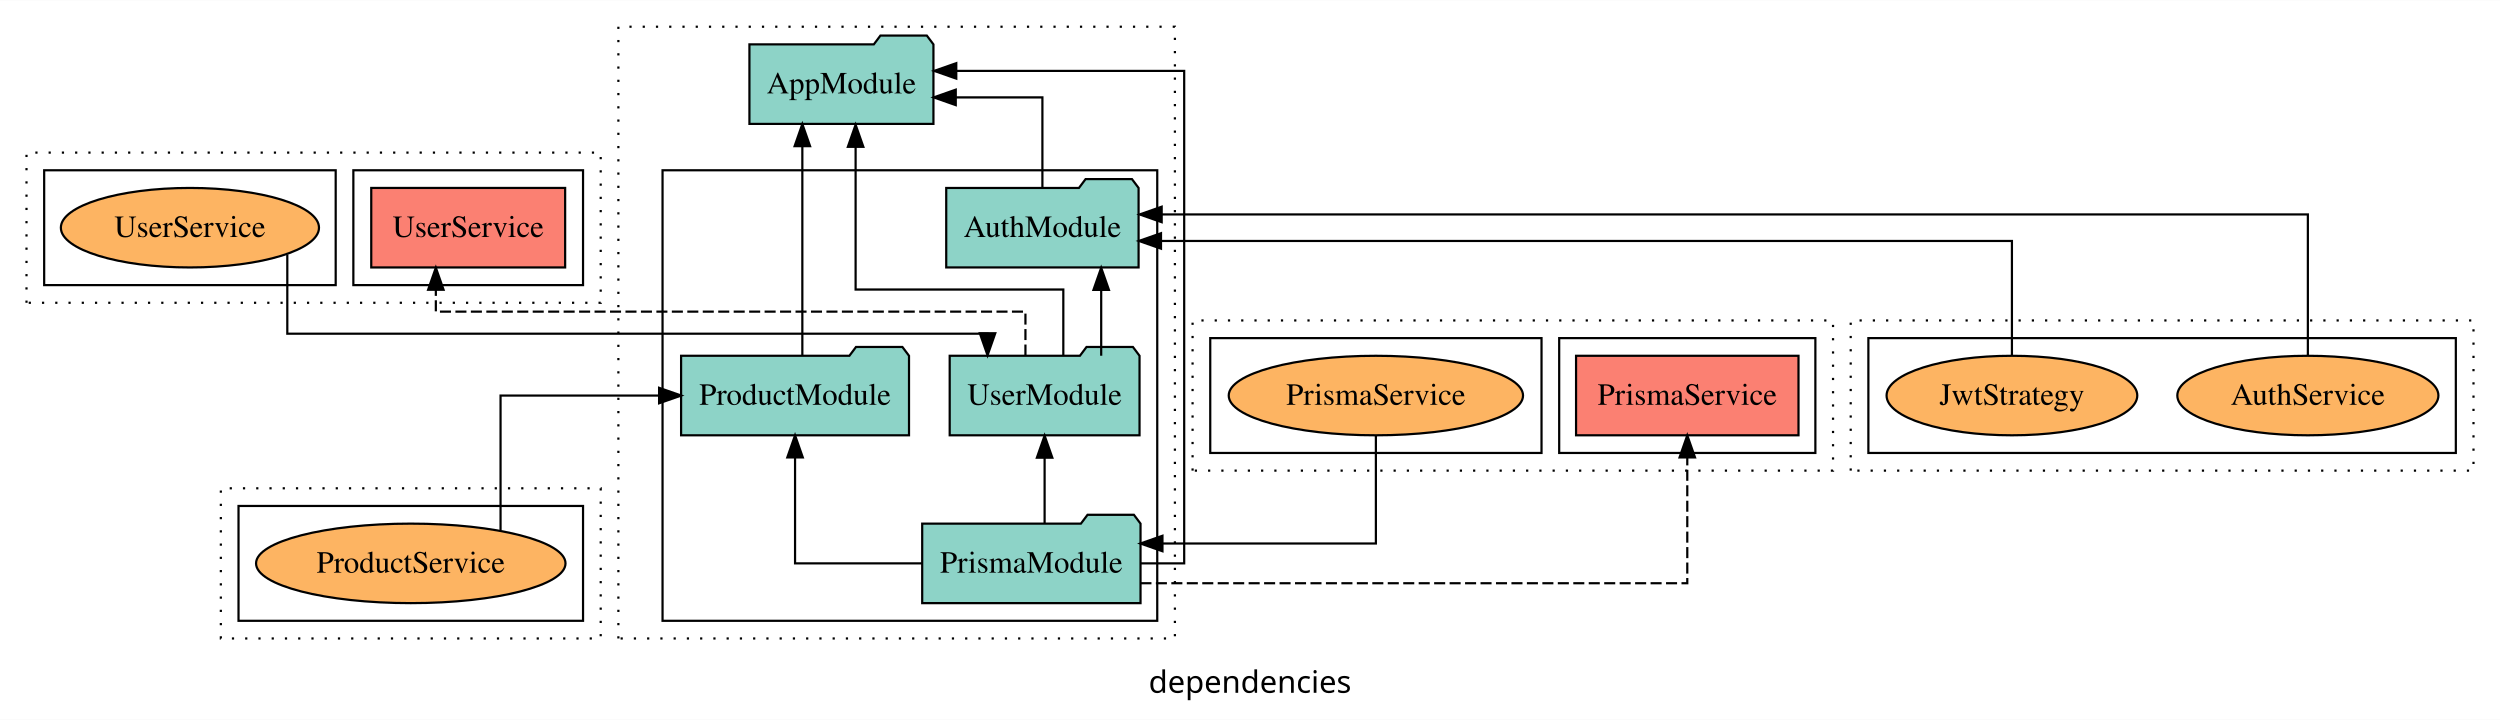
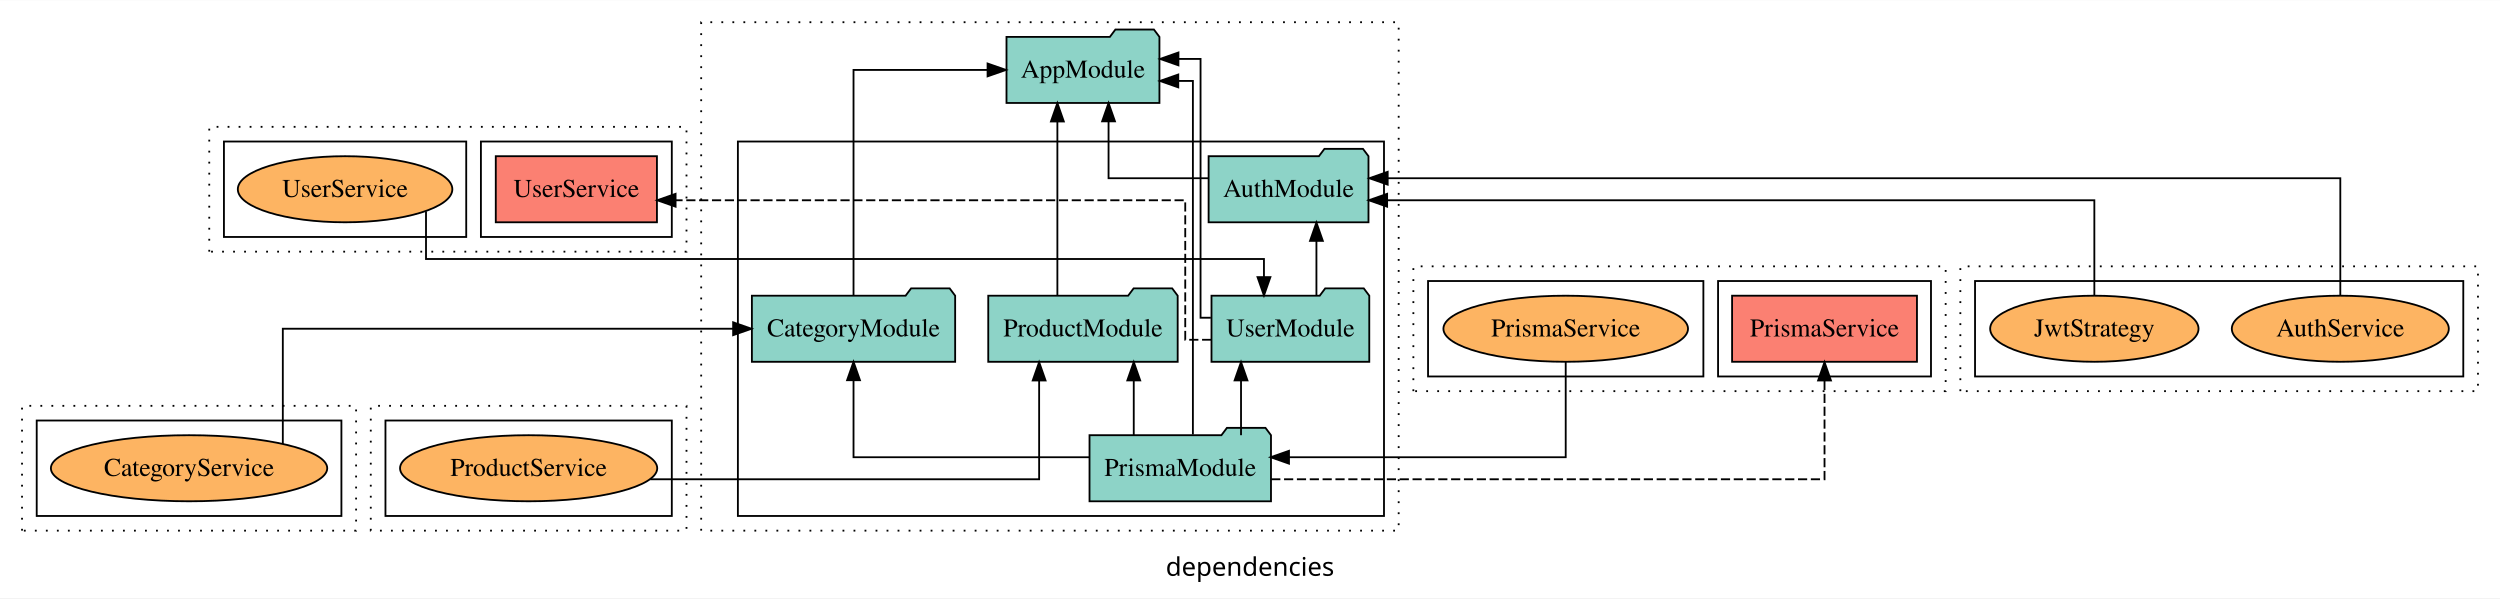
- <svg xmlns="http://www.w3.org/2000/svg" width="1132pt" height="326pt" viewBox="0.00 0.00 1132.00 325.80">
+ <svg xmlns="http://www.w3.org/2000/svg" width="1362pt" height="326pt" viewBox="0.00 0.00 1362.00 325.80">
  <g id="graph0" class="graph" transform="scale(1 1) rotate(0) translate(4 321.8)">
-     <polygon fill="white" stroke="transparent" points="-4,4 -4,-321.8 1128,-321.8 1128,4 -4,4" />
-     <text text-anchor="middle" x="562" y="-8.2" font-family="sans-serif" font-size="14.00">dependencies</text>
+     <polygon fill="white" stroke="transparent" points="-4,4 -4,-321.8 1358,-321.8 1358,4 -4,4" />
+     <text text-anchor="middle" x="677" y="-8.2" font-family="sans-serif" font-size="14.00">dependencies</text>
    <g id="clust1" class="cluster">
-       <polygon fill="none" stroke="black" stroke-dasharray="1,5" points="276,-32.8 276,-309.8 528,-309.8 528,-32.8 276,-32.8" />
+       <polygon fill="none" stroke="black" stroke-dasharray="1,5" points="378,-32.8 378,-309.8 758,-309.8 758,-32.8 378,-32.8" />
    </g>
    <g id="clust3" class="cluster">
-       <polygon fill="none" stroke="black" points="296,-40.8 296,-244.8 520,-244.8 520,-40.8 296,-40.8" />
+       <polygon fill="none" stroke="black" points="398,-40.8 398,-244.8 750,-244.8 750,-40.8 398,-40.8" />
    </g>
    <g id="clust7" class="cluster">
-       <polygon fill="none" stroke="black" stroke-dasharray="1,5" points="834,-108.8 834,-176.8 1116,-176.8 1116,-108.8 834,-108.8" />
+       <polygon fill="none" stroke="black" stroke-dasharray="1,5" points="1064,-108.8 1064,-176.8 1346,-176.8 1346,-108.8 1064,-108.8" />
    </g>
    <g id="clust12" class="cluster">
-       <polygon fill="none" stroke="black" points="842,-116.8 842,-168.8 1108,-168.8 1108,-116.8 842,-116.8" />
+       <polygon fill="none" stroke="black" points="1072,-116.8 1072,-168.8 1338,-168.8 1338,-116.8 1072,-116.8" />
    </g>
    <g id="clust13" class="cluster">
-       <polygon fill="none" stroke="black" stroke-dasharray="1,5" points="536,-108.8 536,-176.8 826,-176.8 826,-108.8 536,-108.8" />
-     </g>
-     <g id="clust16" class="cluster">
-       <polygon fill="none" stroke="black" points="702,-116.8 702,-168.8 818,-168.8 818,-116.8 702,-116.8" />
+       <polygon fill="none" stroke="black" stroke-dasharray="1,5" points="8,-32.8 8,-100.8 190,-100.8 190,-32.8 8,-32.8" />
    </g>
    <g id="clust18" class="cluster">
-       <polygon fill="none" stroke="black" points="544,-116.8 544,-168.8 694,-168.8 694,-116.8 544,-116.8" />
+       <polygon fill="none" stroke="black" points="16,-40.8 16,-92.8 182,-92.8 182,-40.8 16,-40.8" />
    </g>
    <g id="clust19" class="cluster">
-       <polygon fill="none" stroke="black" stroke-dasharray="1,5" points="96,-32.8 96,-100.8 268,-100.8 268,-32.8 96,-32.8" />
+       <polygon fill="none" stroke="black" stroke-dasharray="1,5" points="766,-108.8 766,-176.8 1056,-176.8 1056,-108.8 766,-108.8" />
+     </g>
+     <g id="clust22" class="cluster">
+       <polygon fill="none" stroke="black" points="932,-116.8 932,-168.8 1048,-168.8 1048,-116.8 932,-116.8" />
    </g>
    <g id="clust24" class="cluster">
-       <polygon fill="none" stroke="black" points="104,-40.8 104,-92.8 260,-92.8 260,-40.8 104,-40.8" />
+       <polygon fill="none" stroke="black" points="774,-116.8 774,-168.8 924,-168.8 924,-116.8 774,-116.8" />
    </g>
    <g id="clust25" class="cluster">
-       <polygon fill="none" stroke="black" stroke-dasharray="1,5" points="8,-184.8 8,-252.8 268,-252.8 268,-184.8 8,-184.8" />
-     </g>
-     <g id="clust28" class="cluster">
-       <polygon fill="none" stroke="black" points="156,-192.8 156,-244.8 260,-244.8 260,-192.8 156,-192.8" />
+       <polygon fill="none" stroke="black" stroke-dasharray="1,5" points="198,-32.8 198,-100.8 370,-100.8 370,-32.8 198,-32.8" />
    </g>
    <g id="clust30" class="cluster">
-       <polygon fill="none" stroke="black" points="16,-192.8 16,-244.8 148,-244.8 148,-192.8 16,-192.8" />
+       <polygon fill="none" stroke="black" points="206,-40.8 206,-92.8 362,-92.8 362,-40.8 206,-40.8" />
+     </g>
+     <g id="clust31" class="cluster">
+       <polygon fill="none" stroke="black" stroke-dasharray="1,5" points="110,-184.8 110,-252.8 370,-252.8 370,-184.8 110,-184.8" />
+     </g>
+     <g id="clust34" class="cluster">
+       <polygon fill="none" stroke="black" points="258,-192.8 258,-244.8 362,-244.8 362,-192.8 258,-192.8" />
+     </g>
+     <g id="clust36" class="cluster">
+       <polygon fill="none" stroke="black" points="118,-192.8 118,-244.8 250,-244.8 250,-192.8 118,-192.8" />
    </g>
    <g id="node1" class="node">
-       <polygon fill="#8dd3c7" stroke="black" points="511.55,-236.8 508.55,-240.8 487.55,-240.8 484.55,-236.8 424.45,-236.8 424.45,-200.8 511.55,-200.8 511.55,-236.8" />
-       <text text-anchor="middle" x="468" y="-214.6" font-family="Times,serif" font-size="14.00">AuthModule</text>
+       <polygon fill="#8dd3c7" stroke="black" points="741.55,-236.8 738.55,-240.8 717.55,-240.8 714.55,-236.8 654.45,-236.8 654.45,-200.8 741.55,-200.8 741.55,-236.8" />
+       <text text-anchor="middle" x="698" y="-214.6" font-family="Times,serif" font-size="14.00">AuthModule</text>
+     </g>
+     <g id="node6" class="node">
+       <polygon fill="#8dd3c7" stroke="black" points="627.66,-301.8 624.66,-305.8 603.66,-305.8 600.66,-301.8 544.34,-301.8 544.34,-265.8 627.66,-265.8 627.66,-301.8" />
+       <text text-anchor="middle" x="586" y="-279.6" font-family="Times,serif" font-size="14.00">AppModule</text>
+     </g>
+     <g id="edge1" class="edge">
+       <path fill="none" stroke="black" d="M654.42,-224.8C628.23,-224.8 599.94,-224.8 599.94,-224.8 599.94,-224.8 599.94,-255.78 599.94,-255.78" />
+       <polygon fill="black" stroke="black" points="596.44,-255.78 599.94,-265.78 603.44,-255.78 596.44,-255.78" />
+     </g>
+     <g id="node2" class="node">
+       <polygon fill="#8dd3c7" stroke="black" points="516.37,-160.8 513.37,-164.8 492.37,-164.8 489.37,-160.8 405.63,-160.8 405.63,-124.8 516.37,-124.8 516.37,-160.8" />
+       <text text-anchor="middle" x="461" y="-138.6" font-family="Times,serif" font-size="14.00">CategoryModule</text>
+     </g>
+     <g id="edge2" class="edge">
+       <path fill="none" stroke="black" d="M461,-160.94C461,-199.03 461,-283.8 461,-283.8 461,-283.8 534.03,-283.8 534.03,-283.8" />
+       <polygon fill="black" stroke="black" points="534.03,-287.3 544.03,-283.8 534.03,-280.3 534.03,-287.3" />
+     </g>
+     <g id="node3" class="node">
+       <polygon fill="#8dd3c7" stroke="black" points="688.43,-84.8 685.43,-88.8 664.43,-88.8 661.43,-84.8 589.57,-84.8 589.57,-48.8 688.43,-48.8 688.43,-84.8" />
+       <text text-anchor="middle" x="639" y="-62.6" font-family="Times,serif" font-size="14.00">PrismaModule</text>
+     </g>
+     <g id="edge9" class="edge">
+       <path fill="none" stroke="black" d="M589.42,-72.8C536.75,-72.8 461,-72.8 461,-72.8 461,-72.8 461,-114.77 461,-114.77" />
+       <polygon fill="black" stroke="black" points="457.5,-114.77 461,-124.77 464.5,-114.77 457.5,-114.77" />
+     </g>
+     <g id="node4" class="node">
+       <polygon fill="#8dd3c7" stroke="black" points="637.6,-160.8 634.6,-164.8 613.6,-164.8 610.6,-160.8 534.4,-160.8 534.4,-124.8 637.6,-124.8 637.6,-160.8" />
+       <text text-anchor="middle" x="586" y="-138.6" font-family="Times,serif" font-size="14.00">ProductModule</text>
+     </g>
+     <g id="edge13" class="edge">
+       <path fill="none" stroke="black" d="M613.67,-84.81C613.67,-84.81 613.67,-114.65 613.67,-114.65" />
+       <polygon fill="black" stroke="black" points="610.17,-114.65 613.67,-124.65 617.17,-114.65 610.17,-114.65" />
    </g>
    <g id="node5" class="node">
-       <polygon fill="#8dd3c7" stroke="black" points="418.66,-301.8 415.66,-305.8 394.66,-305.8 391.66,-301.8 335.34,-301.8 335.34,-265.8 418.66,-265.8 418.66,-301.8" />
-       <text text-anchor="middle" x="377" y="-279.6" font-family="Times,serif" font-size="14.00">AppModule</text>
+       <polygon fill="#8dd3c7" stroke="black" points="741.98,-160.8 738.98,-164.8 717.98,-164.8 714.98,-160.8 656.02,-160.8 656.02,-124.8 741.98,-124.8 741.98,-160.8" />
+       <text text-anchor="middle" x="699" y="-138.6" font-family="Times,serif" font-size="14.00">UserModule</text>
    </g>
-     <g id="edge1" class="edge">
-       <path fill="none" stroke="black" d="M468,-236.82C468,-254.17 468,-277.8 468,-277.8 468,-277.8 428.77,-277.8 428.77,-277.8" />
-       <polygon fill="black" stroke="black" points="428.77,-274.3 418.77,-277.8 428.77,-281.3 428.77,-274.3" />
+     <g id="edge15" class="edge">
+       <path fill="none" stroke="black" d="M672.11,-84.81C672.11,-84.81 672.11,-114.65 672.11,-114.65" />
+       <polygon fill="black" stroke="black" points="668.61,-114.65 672.11,-124.65 675.61,-114.65 668.61,-114.65" />
    </g>
-     <g id="node2" class="node">
-       <polygon fill="#8dd3c7" stroke="black" points="512.43,-84.8 509.43,-88.8 488.43,-88.8 485.43,-84.8 413.57,-84.8 413.57,-48.8 512.43,-48.8 512.43,-84.8" />
-       <text text-anchor="middle" x="463" y="-62.6" font-family="Times,serif" font-size="14.00">PrismaModule</text>
+     <g id="edge3" class="edge">
+       <path fill="none" stroke="black" d="M645.89,-85.16C645.89,-136.49 645.89,-277.8 645.89,-277.8 645.89,-277.8 637.92,-277.8 637.92,-277.8" />
+       <polygon fill="black" stroke="black" points="637.92,-274.3 627.92,-277.8 637.92,-281.3 637.92,-274.3" />
    </g>
-     <g id="node3" class="node">
-       <polygon fill="#8dd3c7" stroke="black" points="407.6,-160.8 404.6,-164.8 383.6,-164.8 380.6,-160.8 304.4,-160.8 304.4,-124.8 407.6,-124.8 407.6,-160.8" />
-       <text text-anchor="middle" x="356" y="-138.6" font-family="Times,serif" font-size="14.00">ProductModule</text>
+     <g id="node10" class="node">
+       <polygon fill="#fb8072" stroke="black" points="1040.36,-160.8 939.64,-160.8 939.64,-124.8 1040.36,-124.8 1040.36,-160.8" />
+       <text text-anchor="middle" x="990" y="-138.6" font-family="Times,serif" font-size="14.00">PrismaService </text>
+     </g>
+     <g id="edge11" class="edge">
+       <path fill="none" stroke="black" stroke-dasharray="5,2" d="M688.55,-60.8C785.3,-60.8 990,-60.8 990,-60.8 990,-60.8 990,-114.6 990,-114.6" />
+       <polygon fill="black" stroke="black" points="986.5,-114.6 990,-124.6 993.5,-114.6 986.5,-114.6" />
+     </g>
+     <g id="edge4" class="edge">
+       <path fill="none" stroke="black" d="M572.06,-160.94C572.06,-160.94 572.06,-255.73 572.06,-255.73" />
+       <polygon fill="black" stroke="black" points="568.56,-255.72 572.06,-265.73 575.56,-255.73 568.56,-255.72" />
+     </g>
+     <g id="edge6" class="edge">
+       <path fill="none" stroke="black" d="M713.19,-160.81C713.19,-160.81 713.19,-190.65 713.19,-190.65" />
+       <polygon fill="black" stroke="black" points="709.69,-190.65 713.19,-200.65 716.69,-190.65 709.69,-190.65" />
+     </g>
+     <g id="edge5" class="edge">
+       <path fill="none" stroke="black" d="M655.67,-148.8C652.23,-148.8 650.06,-148.8 650.06,-148.8 650.06,-148.8 650.06,-289.8 650.06,-289.8 650.06,-289.8 638.01,-289.8 638.01,-289.8" />
+       <polygon fill="black" stroke="black" points="638.01,-286.3 628.01,-289.8 638.01,-293.3 638.01,-286.3" />
+     </g>
+     <g id="node13" class="node">
+       <polygon fill="#fb8072" stroke="black" points="353.9,-236.8 266.1,-236.8 266.1,-200.8 353.9,-200.8 353.9,-236.8" />
+       <text text-anchor="middle" x="310" y="-214.6" font-family="Times,serif" font-size="14.00">UserService </text>
+     </g>
+     <g id="edge16" class="edge">
+       <path fill="none" stroke="black" stroke-dasharray="5,2" d="M655.88,-136.8C647.74,-136.8 641.72,-136.8 641.72,-136.8 641.72,-136.8 641.72,-212.8 641.72,-212.8 641.72,-212.8 364.05,-212.8 364.05,-212.8" />
+       <polygon fill="black" stroke="black" points="364.05,-209.3 354.05,-212.8 364.05,-216.3 364.05,-209.3" />
+     </g>
+     <g id="node7" class="node">
+       <ellipse fill="#fdb462" stroke="black" cx="1271" cy="-142.8" rx="59.11" ry="18" />
+       <text text-anchor="middle" x="1271" y="-138.6" font-family="Times,serif" font-size="14.00">AuthService</text>
+     </g>
+     <g id="edge7" class="edge">
+       <path fill="none" stroke="black" d="M1271,-161C1271,-185.16 1271,-224.8 1271,-224.8 1271,-224.8 752.01,-224.8 752.01,-224.8" />
+       <polygon fill="black" stroke="black" points="752.01,-221.3 742.01,-224.8 752.01,-228.3 752.01,-221.3" />
+     </g>
+     <g id="node8" class="node">
+       <ellipse fill="#fdb462" stroke="black" cx="1137" cy="-142.8" rx="56.76" ry="18" />
+       <text text-anchor="middle" x="1137" y="-138.6" font-family="Times,serif" font-size="14.00">JwtStrategy</text>
+     </g>
+     <g id="edge8" class="edge">
+       <path fill="none" stroke="black" d="M1137,-160.83C1137,-181.57 1137,-212.8 1137,-212.8 1137,-212.8 751.7,-212.8 751.7,-212.8" />
+       <polygon fill="black" stroke="black" points="751.7,-209.3 741.7,-212.8 751.7,-216.3 751.7,-209.3" />
+     </g>
+     <g id="node9" class="node">
+       <ellipse fill="#fdb462" stroke="black" cx="99" cy="-66.8" rx="75.28" ry="18" />
+       <text text-anchor="middle" x="99" y="-62.6" font-family="Times,serif" font-size="14.00">CategoryService</text>
    </g>
    <g id="edge10" class="edge">
-       <path fill="none" stroke="black" d="M413.57,-66.8C385.54,-66.8 356,-66.8 356,-66.8 356,-66.8 356,-114.79 356,-114.79" />
-       <polygon fill="black" stroke="black" points="352.5,-114.79 356,-124.79 359.5,-114.79 352.5,-114.79" />
+       <path fill="none" stroke="black" d="M150.08,-80.04C150.08,-101.81 150.08,-142.8 150.08,-142.8 150.08,-142.8 395.41,-142.8 395.41,-142.8" />
+       <polygon fill="black" stroke="black" points="395.41,-146.3 405.41,-142.8 395.41,-139.3 395.41,-146.3" />
    </g>
-     <g id="node4" class="node">
-       <polygon fill="#8dd3c7" stroke="black" points="511.98,-160.8 508.98,-164.8 487.98,-164.8 484.98,-160.8 426.02,-160.8 426.02,-124.8 511.98,-124.8 511.98,-160.8" />
-       <text text-anchor="middle" x="469" y="-138.6" font-family="Times,serif" font-size="14.00">UserModule</text>
+     <g id="node11" class="node">
+       <ellipse fill="#fdb462" stroke="black" cx="849" cy="-142.8" rx="66.63" ry="18" />
+       <text text-anchor="middle" x="849" y="-138.6" font-family="Times,serif" font-size="14.00">PrismaService</text>
    </g>
    <g id="edge12" class="edge">
-       <path fill="none" stroke="black" d="M469,-84.81C469,-84.81 469,-114.65 469,-114.65" />
-       <polygon fill="black" stroke="black" points="465.5,-114.65 469,-124.65 472.5,-114.65 465.5,-114.65" />
-     </g>
-     <g id="edge2" class="edge">
-       <path fill="none" stroke="black" d="M512.56,-66.8C523.65,-66.8 532.2,-66.8 532.2,-66.8 532.2,-66.8 532.2,-289.8 532.2,-289.8 532.2,-289.8 429,-289.8 429,-289.8" />
-       <polygon fill="black" stroke="black" points="429,-286.3 419,-289.8 429,-293.3 429,-286.3" />
-     </g>
-     <g id="node8" class="node">
-       <polygon fill="#fb8072" stroke="black" points="810.36,-160.8 709.64,-160.8 709.64,-124.8 810.36,-124.8 810.36,-160.8" />
-       <text text-anchor="middle" x="760" y="-138.6" font-family="Times,serif" font-size="14.00">PrismaService </text>
-     </g>
-     <g id="edge8" class="edge">
-       <path fill="none" stroke="black" stroke-dasharray="5,2" d="M512.38,-57.8C596.83,-57.8 760,-57.8 760,-57.8 760,-57.8 760,-114.77 760,-114.77" />
-       <polygon fill="black" stroke="black" points="756.5,-114.77 760,-124.77 763.5,-114.77 756.5,-114.77" />
-     </g>
-     <g id="edge3" class="edge">
-       <path fill="none" stroke="black" d="M359.3,-160.94C359.3,-160.94 359.3,-255.73 359.3,-255.73" />
-       <polygon fill="black" stroke="black" points="355.8,-255.72 359.3,-265.73 362.8,-255.73 355.8,-255.72" />
-     </g>
-     <g id="edge5" class="edge">
-       <path fill="none" stroke="black" d="M494.62,-160.81C494.62,-160.81 494.62,-190.65 494.62,-190.65" />
-       <polygon fill="black" stroke="black" points="491.12,-190.65 494.62,-200.65 498.12,-190.65 491.12,-190.65" />
-     </g>
-     <g id="edge4" class="edge">
-       <path fill="none" stroke="black" d="M477.47,-160.95C477.47,-174.54 477.47,-190.8 477.47,-190.8 477.47,-190.8 383.42,-190.8 383.42,-190.8 383.42,-190.8 383.42,-255.43 383.42,-255.43" />
-       <polygon fill="black" stroke="black" points="379.92,-255.43 383.42,-265.43 386.92,-255.43 379.92,-255.43" />
-     </g>
-     <g id="node11" class="node">
-       <polygon fill="#fb8072" stroke="black" points="251.9,-236.8 164.1,-236.8 164.1,-200.8 251.9,-200.8 251.9,-236.8" />
-       <text text-anchor="middle" x="208" y="-214.6" font-family="Times,serif" font-size="14.00">UserService </text>
-     </g>
-     <g id="edge13" class="edge">
-       <path fill="none" stroke="black" stroke-dasharray="5,2" d="M460.32,-160.91C460.32,-170.7 460.32,-180.8 460.32,-180.8 460.32,-180.8 193.35,-180.8 193.35,-180.8 193.35,-180.8 193.35,-190.69 193.35,-190.69" />
-       <polygon fill="black" stroke="black" points="189.85,-190.69 193.35,-200.69 196.85,-190.69 189.85,-190.69" />
-     </g>
-     <g id="node6" class="node">
-       <ellipse fill="#fdb462" stroke="black" cx="1041" cy="-142.8" rx="59.11" ry="18" />
-       <text text-anchor="middle" x="1041" y="-138.6" font-family="Times,serif" font-size="14.00">AuthService</text>
-     </g>
-     <g id="edge6" class="edge">
-       <path fill="none" stroke="black" d="M1041,-161C1041,-185.16 1041,-224.8 1041,-224.8 1041,-224.8 522.01,-224.8 522.01,-224.8" />
-       <polygon fill="black" stroke="black" points="522.01,-221.3 512.01,-224.8 522.01,-228.3 522.01,-221.3" />
-     </g>
-     <g id="node7" class="node">
-       <ellipse fill="#fdb462" stroke="black" cx="907" cy="-142.8" rx="56.76" ry="18" />
-       <text text-anchor="middle" x="907" y="-138.6" font-family="Times,serif" font-size="14.00">JwtStrategy</text>
-     </g>
-     <g id="edge7" class="edge">
-       <path fill="none" stroke="black" d="M907,-160.83C907,-181.57 907,-212.8 907,-212.8 907,-212.8 521.7,-212.8 521.7,-212.8" />
-       <polygon fill="black" stroke="black" points="521.7,-209.3 511.7,-212.8 521.7,-216.3 521.7,-209.3" />
-     </g>
-     <g id="node9" class="node">
-       <ellipse fill="#fdb462" stroke="black" cx="619" cy="-142.8" rx="66.63" ry="18" />
-       <text text-anchor="middle" x="619" y="-138.6" font-family="Times,serif" font-size="14.00">PrismaService</text>
-     </g>
-     <g id="edge9" class="edge">
-       <path fill="none" stroke="black" d="M619,-124.49C619,-104.65 619,-75.8 619,-75.8 619,-75.8 522.36,-75.8 522.36,-75.8" />
-       <polygon fill="black" stroke="black" points="522.36,-72.3 512.36,-75.8 522.36,-79.3 522.36,-72.3" />
-     </g>
-     <g id="node10" class="node">
-       <ellipse fill="#fdb462" stroke="black" cx="182" cy="-66.8" rx="70.06" ry="18" />
-       <text text-anchor="middle" x="182" y="-62.6" font-family="Times,serif" font-size="14.00">ProductService</text>
-     </g>
-     <g id="edge11" class="edge">
-       <path fill="none" stroke="black" d="M222.65,-81.82C222.65,-103.96 222.65,-142.8 222.65,-142.8 222.65,-142.8 294.44,-142.8 294.44,-142.8" />
-       <polygon fill="black" stroke="black" points="294.44,-146.3 304.44,-142.8 294.44,-139.3 294.44,-146.3" />
+       <path fill="none" stroke="black" d="M849,-124.77C849,-104.03 849,-72.8 849,-72.8 849,-72.8 698.24,-72.8 698.24,-72.8" />
+       <polygon fill="black" stroke="black" points="698.24,-69.3 688.24,-72.8 698.24,-76.3 698.24,-69.3" />
    </g>
    <g id="node12" class="node">
-       <ellipse fill="#fdb462" stroke="black" cx="82" cy="-218.8" rx="58.44" ry="18" />
-       <text text-anchor="middle" x="82" y="-214.6" font-family="Times,serif" font-size="14.00">UserService</text>
+       <ellipse fill="#fdb462" stroke="black" cx="284" cy="-66.8" rx="70.06" ry="18" />
+       <text text-anchor="middle" x="284" y="-62.6" font-family="Times,serif" font-size="14.00">ProductService</text>
    </g>
    <g id="edge14" class="edge">
-       <path fill="none" stroke="black" d="M126.09,-206.69C126.09,-192.47 126.09,-170.8 126.09,-170.8 126.09,-170.8 443.16,-170.8 443.16,-170.8 443.16,-170.8 443.16,-169.82 443.16,-169.82" />
-       <polygon fill="black" stroke="black" points="446.66,-171.01 443.16,-161.01 439.66,-171.01 446.66,-171.01" />
+       <path fill="none" stroke="black" d="M350.26,-60.8C432.52,-60.8 562.12,-60.8 562.12,-60.8 562.12,-60.8 562.12,-114.6 562.12,-114.6" />
+       <polygon fill="black" stroke="black" points="558.62,-114.6 562.12,-124.6 565.62,-114.6 558.62,-114.6" />
+     </g>
+     <g id="node14" class="node">
+       <ellipse fill="#fdb462" stroke="black" cx="184" cy="-218.8" rx="58.44" ry="18" />
+       <text text-anchor="middle" x="184" y="-214.6" font-family="Times,serif" font-size="14.00">UserService</text>
+     </g>
+     <g id="edge17" class="edge">
+       <path fill="none" stroke="black" d="M228.09,-206.78C228.09,-195.64 228.09,-180.8 228.09,-180.8 228.09,-180.8 684.6,-180.8 684.6,-180.8 684.6,-180.8 684.6,-170.91 684.6,-170.91" />
+       <polygon fill="black" stroke="black" points="688.1,-170.91 684.6,-160.91 681.1,-170.91 688.1,-170.91" />
    </g>
  </g>
</svg>
